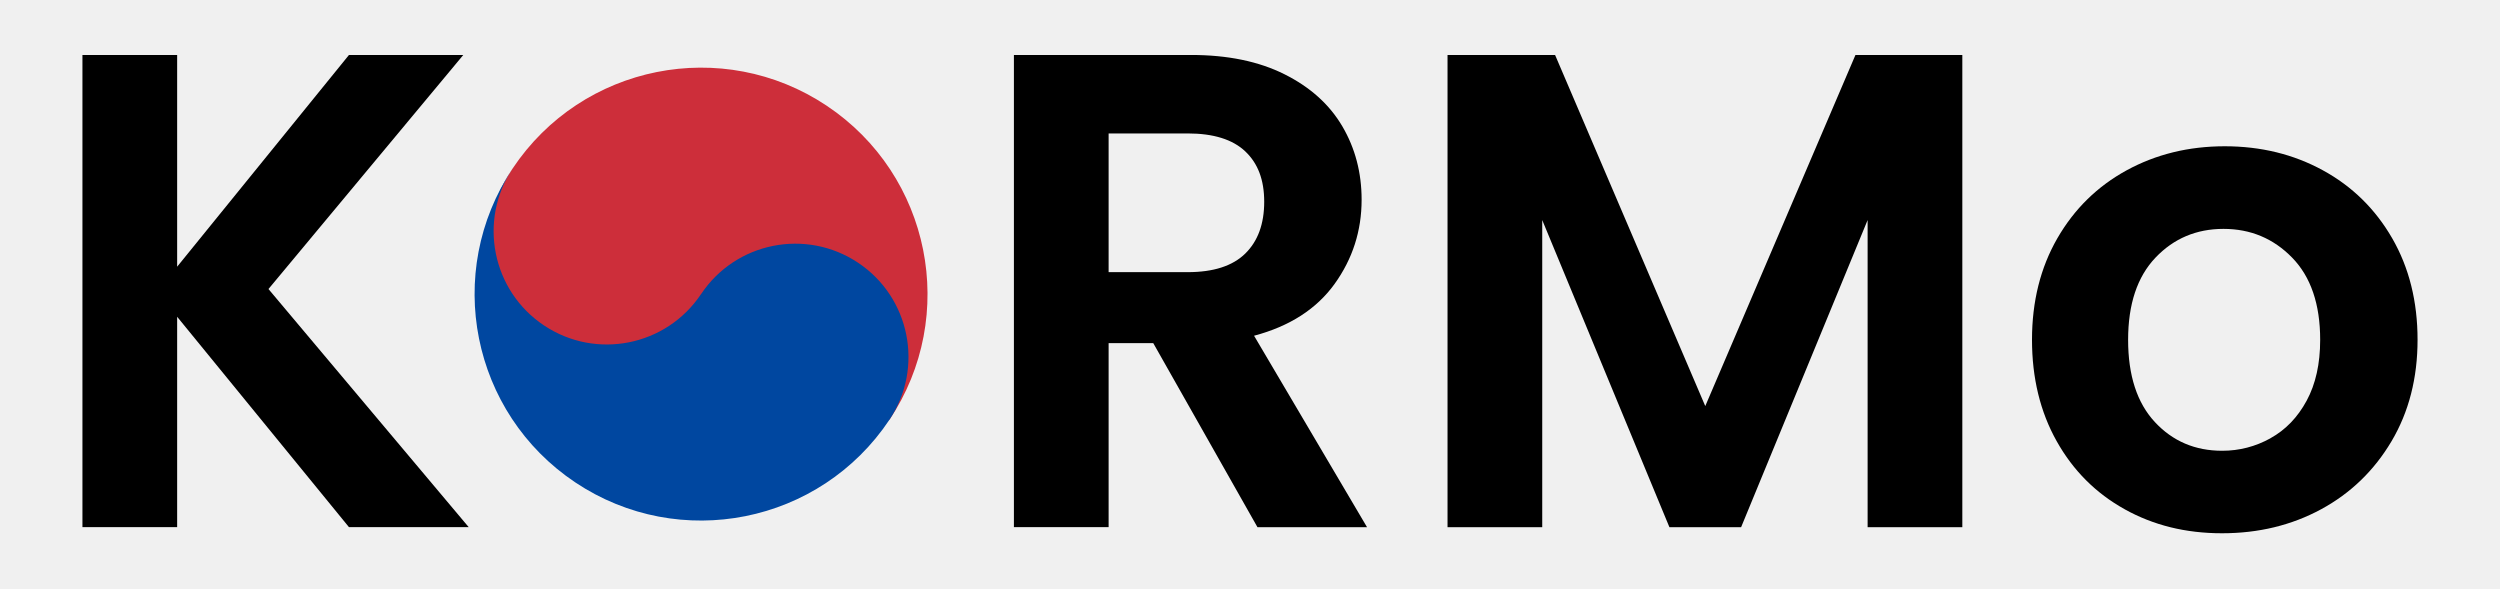
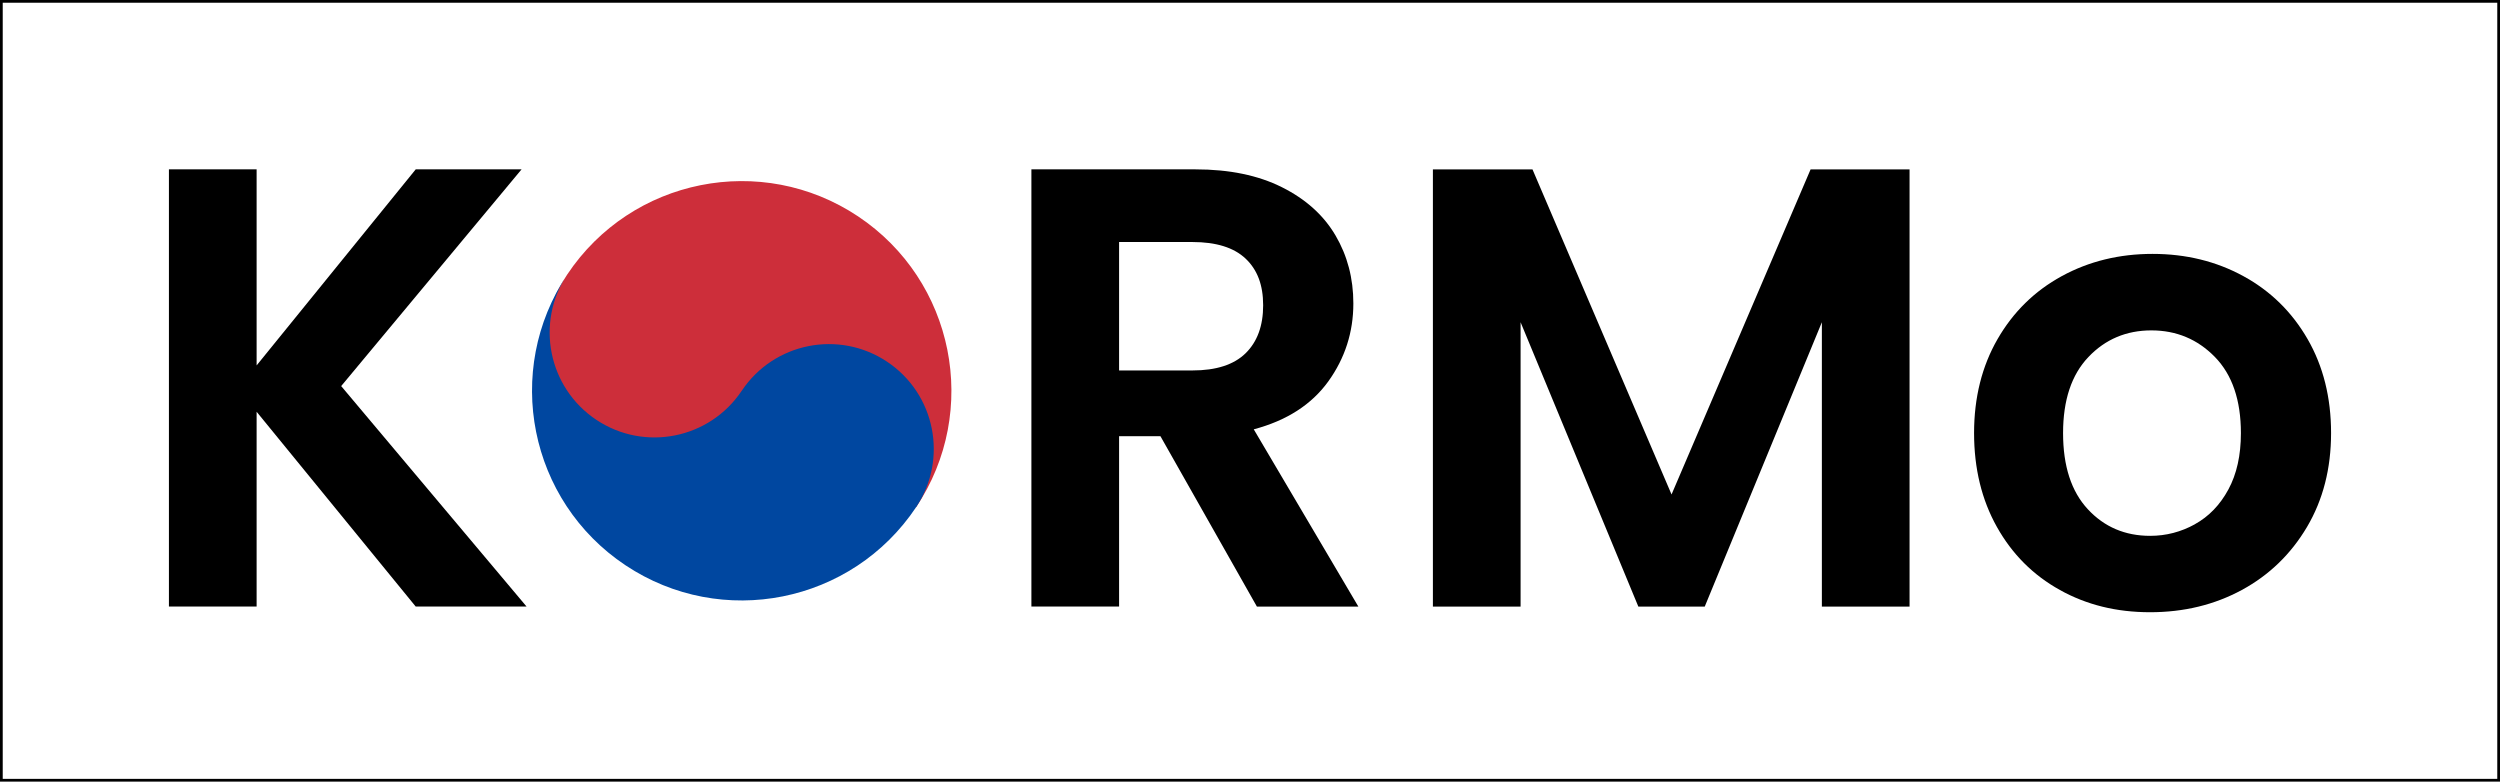
- <svg xmlns="http://www.w3.org/2000/svg" id="Layer_1" version="1.1" viewBox="0 0 850 200">
+ <svg xmlns="http://www.w3.org/2000/svg" id="Layer_1" data-name="Layer 1" viewBox="0 0 918 287">
  <defs>
    <style>
-       .st0 {
+       .cls-1 {
        fill: #0047a0;
      }

-       .st1 {
+       .cls-2 {
        isolation: isolate;
      }

-       .st2 {
+       .cls-3 {
+         fill: #fff;
+         stroke: #000;
+         stroke-miterlimit: 10;
+       }
+ 
+       .cls-4 {
        fill: #cd2e3a;
      }
    </style>
  </defs>
-   <g class="st1">
-     <path d="M118.65,179.23l-58.42-71.53v71.53H28.03V18.69h32.2v71.99L118.65,18.69h38.87l-66.24,79.58,68.08,80.96h-40.71Z" />
-     <path d="M427.53,179.23l-35.42-62.56h-15.18v62.56h-32.2V18.69h60.26c12.42,0,23,2.18,31.74,6.56,8.74,4.37,15.3,10.27,19.67,17.71s6.55,15.76,6.55,24.95c0,10.58-3.07,20.12-9.2,28.64-6.14,8.51-15.26,14.38-27.37,17.6l38.41,65.09h-37.26ZM376.93,92.53h26.91c8.74,0,15.26-2.11,19.55-6.32s6.44-10.08,6.44-17.6-2.15-13.07-6.44-17.14c-4.29-4.06-10.81-6.1-19.55-6.1h-26.91v47.15h0Z" />
-     <path d="M667.19,18.7v160.54h-32.2v-104.42l-43.01,104.42h-24.38l-43.24-104.42v104.42h-32.2V18.7h36.57l51.06,119.37,51.06-119.37h36.34,0Z" />
-     <path d="M722.39,173.14c-9.81-5.44-17.52-13.15-23.11-23.12-5.6-9.97-8.4-21.47-8.4-34.5s2.88-24.53,8.62-34.5c5.75-9.97,13.6-17.67,23.57-23.12,9.97-5.44,21.08-8.17,33.35-8.17s23.38,2.72,33.35,8.17c9.97,5.44,17.83,13.15,23.58,23.12s8.62,21.47,8.62,34.5-2.95,24.53-8.85,34.5c-5.91,9.97-13.88,17.67-23.92,23.12-10.04,5.44-21.27,8.17-33.69,8.17s-23.31-2.72-33.12-8.16h0ZM771.95,149c5.14-2.84,9.24-7.09,12.31-12.76s4.6-12.57,4.6-20.7c0-12.11-3.18-21.43-9.54-27.95s-14.15-9.77-23.34-9.77-16.91,3.26-23.11,9.77c-6.21,6.52-9.31,15.83-9.31,27.95s3.03,21.43,9.09,27.95c6.05,6.52,13.68,9.77,22.89,9.77,5.83,0,11.31-1.42,16.44-4.26h-.03Z" />
+   <rect class="cls-3" x=".5" y=".5" width="917" height="286" />
+   <g class="cls-2">
+     <path d="M152.65,222.73l-58.42-71.53v71.53h-32.2V62.19h32.2v71.99l58.42-71.99h38.87l-66.24,79.58,68.08,80.96h-40.71Z" />
+     <path d="M461.53,222.73l-35.42-62.56h-15.18v62.56h-32.2V62.19h60.26c12.42,0,23,2.18,31.74,6.56,8.74,4.37,15.3,10.27,19.67,17.71s6.55,15.76,6.55,24.95c0,10.58-3.07,20.12-9.2,28.64-6.14,8.51-15.26,14.38-27.37,17.6l38.41,65.09h-37.26,0ZM410.93,136.03h26.91c8.74,0,15.26-2.11,19.55-6.32s6.44-10.08,6.44-17.6-2.15-13.07-6.44-17.14c-4.29-4.06-10.81-6.1-19.55-6.1h-26.91v47.15h0Z" />
+     <path d="M701.19,62.2v160.54h-32.2v-104.42l-43.01,104.42h-24.38l-43.24-104.42v104.42h-32.2V62.2h36.57l51.06,119.37,51.06-119.37h36.34Z" />
+     <path d="M756.39,216.64c-9.81-5.44-17.52-13.15-23.11-23.12-5.6-9.97-8.4-21.47-8.4-34.5s2.88-24.53,8.62-34.5c5.75-9.97,13.6-17.67,23.57-23.12,9.97-5.44,21.08-8.17,33.35-8.17s23.38,2.72,33.35,8.17c9.97,5.44,17.83,13.15,23.58,23.12s8.62,21.47,8.62,34.5-2.95,24.53-8.85,34.5c-5.91,9.97-13.88,17.67-23.92,23.12-10.04,5.44-21.27,8.17-33.69,8.17s-23.31-2.72-33.12-8.16h0ZM805.95,192.5c5.14-2.84,9.24-7.09,12.31-12.76s4.6-12.57,4.6-20.7c0-12.11-3.18-21.43-9.54-27.95s-14.15-9.77-23.34-9.77-16.91,3.26-23.11,9.77c-6.21,6.52-9.31,15.83-9.31,27.95s3.03,21.43,9.09,27.95c6.05,6.52,13.68,9.77,22.89,9.77,5.83,0,11.31-1.42,16.44-4.26h-.03Z" />
  </g>
  <g>
-     <path class="st2" d="M270.39,121.35c-17.69,26.53-53.54,33.71-80.08,16.02-26.53-17.69-33.71-53.54-16.02-80.08,23.6-35.38,71.4-44.94,106.78-21.35,35.38,23.59,44.94,71.39,21.35,106.77" />
-     <path class="st0" d="M238.36,100c11.79-17.69,35.69-22.47,53.38-10.68,17.69,11.79,22.47,35.69,10.68,53.38-23.59,35.38-71.39,44.94-106.77,21.35-35.38-23.59-44.94-71.39-21.35-106.77-11.79,17.69-7.01,41.59,10.68,53.38,17.69,11.79,41.59,7.01,53.38-10.68" />
+     <path class="cls-4" d="M304.39,164.85c-17.69,26.53-53.54,33.71-80.08,16.02-26.53-17.69-33.71-53.54-16.02-80.08,23.6-35.38,71.4-44.94,106.78-21.35s44.94,71.39,21.35,106.77" />
+     <path class="cls-1" d="M272.36,143.5c11.79-17.69,35.69-22.47,53.38-10.68s22.47,35.69,10.68,53.38c-23.59,35.38-71.39,44.94-106.77,21.35-35.38-23.59-44.94-71.39-21.35-106.77-11.79,17.69-7.01,41.59,10.68,53.38,17.69,11.79,41.59,7.01,53.38-10.68" />
  </g>
</svg>
